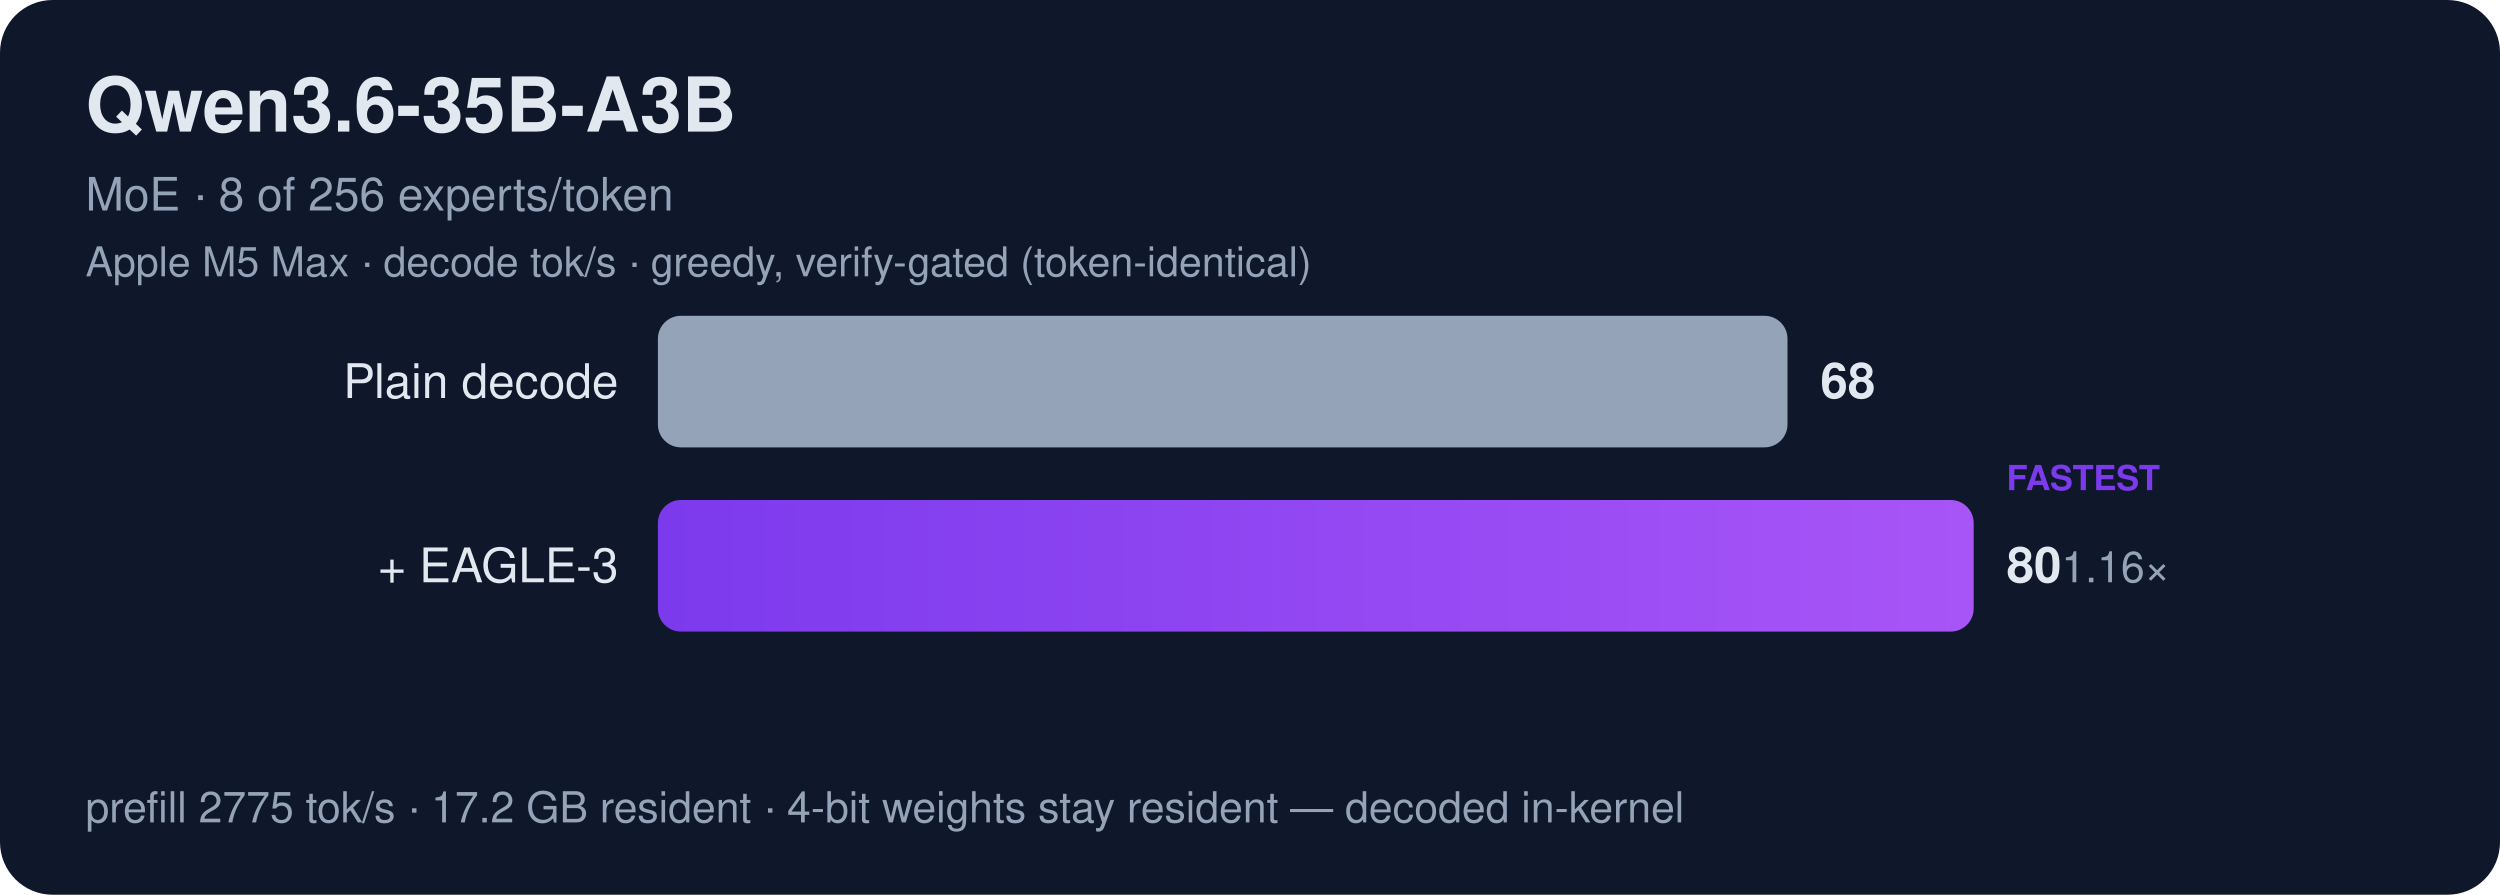
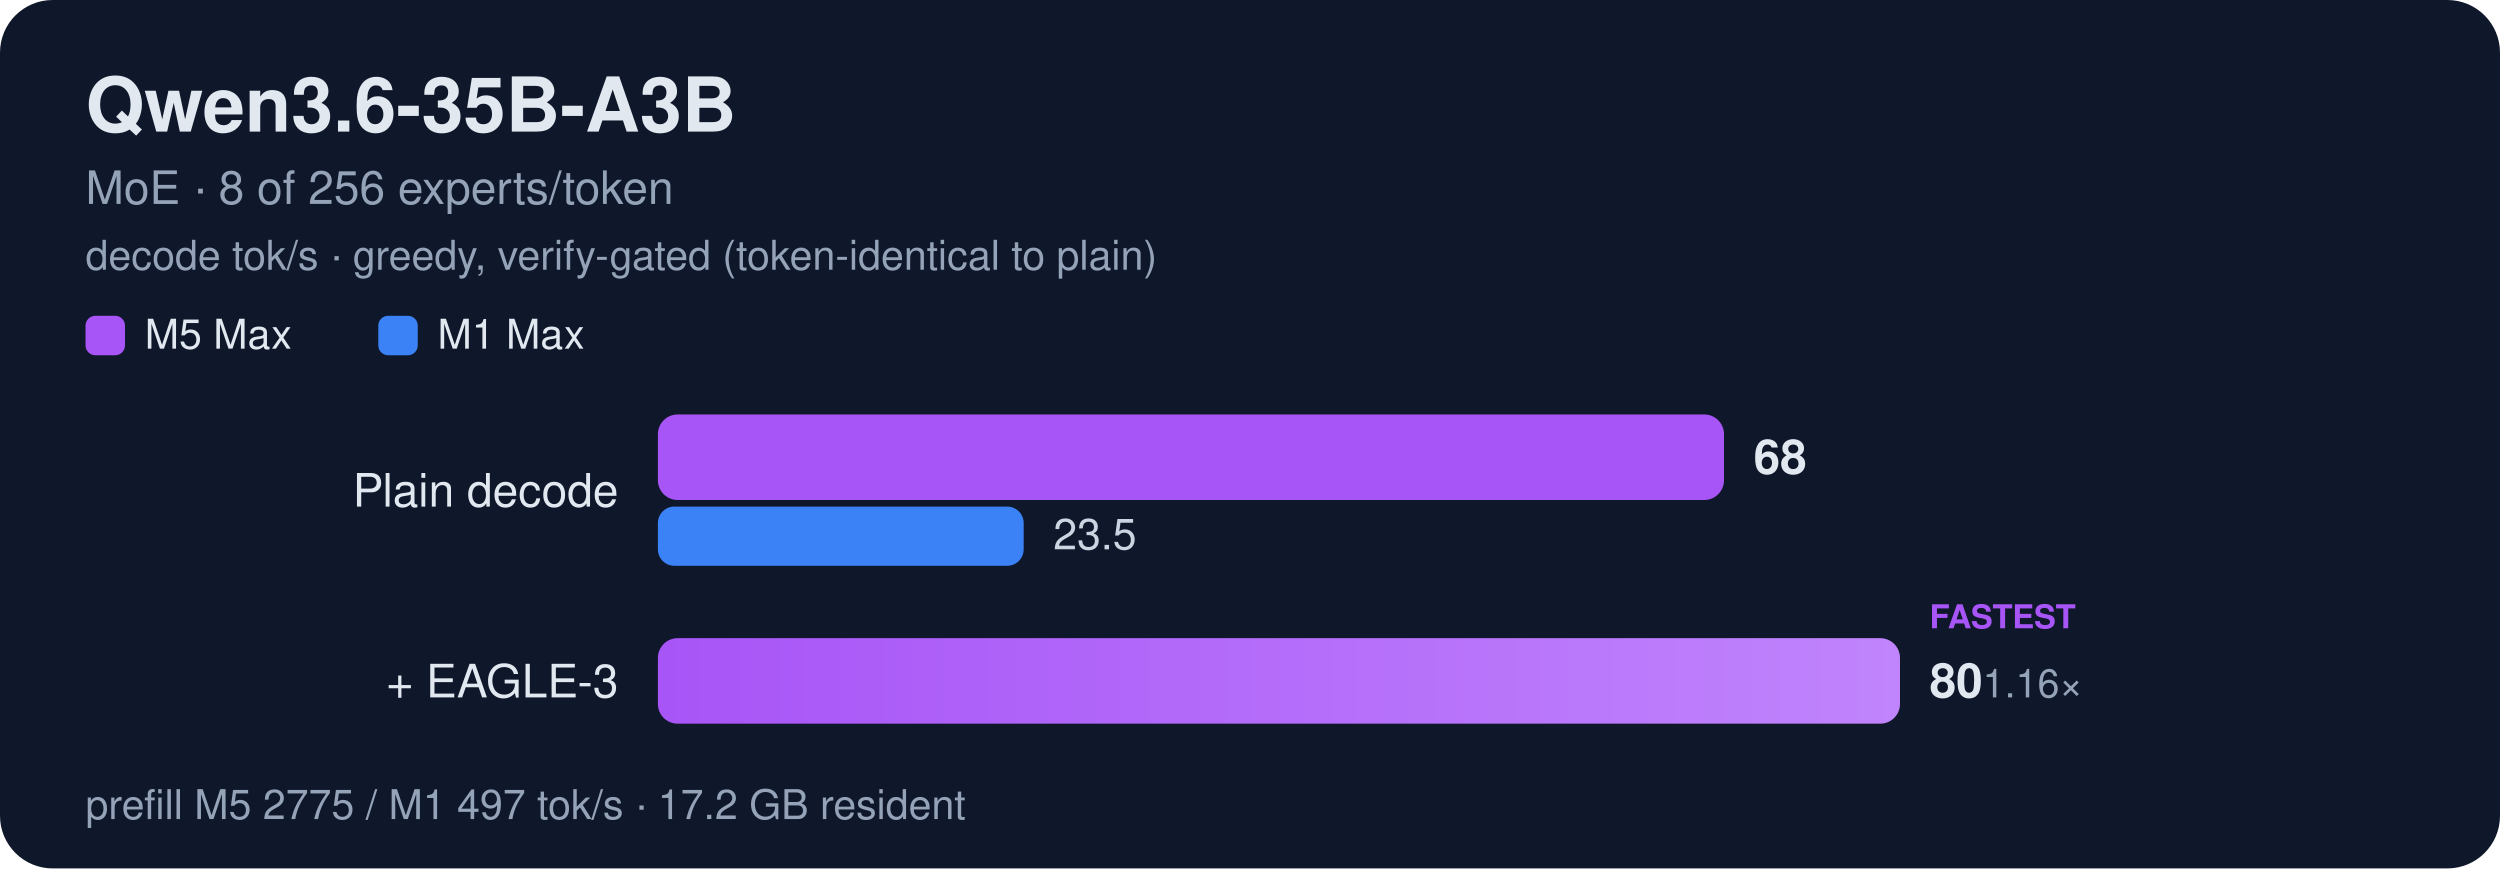
- <svg xmlns="http://www.w3.org/2000/svg" viewBox="0 0 760 272" font-family="-apple-system,BlinkMacSystemFont,Segoe UI,Helvetica,Arial,sans-serif">
+ <svg xmlns="http://www.w3.org/2000/svg" viewBox="0 0 760 264" font-family="-apple-system,BlinkMacSystemFont,Segoe UI,Helvetica,Arial,sans-serif">
  <defs>
    <linearGradient id="g" x1="0" y1="0" x2="1" y2="0">
-       <stop offset="0" stop-color="#7c3aed" />
-       <stop offset="1" stop-color="#a855f7" />
-     </linearGradient>
-     <linearGradient id="b" x1="0" y1="0" x2="1" y2="0">
-       <stop offset="0" stop-color="#6366f1" />
-       <stop offset="1" stop-color="#818cf8" />
+       <stop offset="0" stop-color="#a855f7" />
+       <stop offset="1" stop-color="#c084fc" />
    </linearGradient>
  </defs>
-   <rect x="0" y="0" width="760" height="272" rx="16" fill="#0f172a" />
+   <rect x="0" y="0" width="760" height="264" rx="16" fill="#0f172a" />
  <text x="26" y="40" fill="#e2e8f0" font-size="23" font-weight="700">Qwen3.6-35B-A3B</text>
-   <text x="26" y="64" fill="#94a3b8" font-size="14">MoE · 8 of 256 experts/token</text>
-   <text x="26" y="84" fill="#94a3b8" font-size="12.5">Apple M5 Max · decode tok/s · greedy, verify-gated (token-identical)</text>
-   <text x="188" y="121.0" fill="#e2e8f0" font-size="14.5" text-anchor="end">Plain decode</text>
-   <rect x="200" y="96" width="343.4" height="40" rx="7" fill="#94a3b8" />
-   <text x="553.4" y="121.0" fill="#e2e8f0" font-size="15" font-weight="600">68<tspan fill="#94a3b8" font-weight="500" font-size="13" />
+   <text x="26" y="62" fill="#94a3b8" font-size="14">MoE · 8 of 256 experts/token</text>
+   <text x="26" y="82" fill="#94a3b8" font-size="12.5">decode tok/s · greedy, verify-gated (token-identical to plain)</text>
+   <rect x="26" y="96" width="12" height="12" rx="3" fill="#a855f7" />
+   <text x="44" y="106" fill="#e2e8f0" font-size="12.5">M5 Max</text>
+   <rect x="115" y="96" width="12" height="12" rx="3" fill="#3b82f6" />
+   <text x="133" y="106" fill="#e2e8f0" font-size="12.5">M1 Max</text>
+   <text x="188" y="154" fill="#e2e8f0" font-size="14" text-anchor="end">Plain decode</text>
+   <rect x="200" y="126" width="324.1" height="26" rx="6" fill="#a855f7" />
+   <text x="533.1" y="144" fill="#e2e8f0" font-size="14.5" font-weight="600">68<tspan fill="#94a3b8" font-weight="400" font-size="12" />
  </text>
-   <text x="188" y="177.0" fill="#e2e8f0" font-size="14.5" text-anchor="end">+ EAGLE-3</text>
-   <rect x="200" y="152" width="400.0" height="40" rx="7" fill="url(#g)" />
-   <text x="610.0" y="177.0" fill="#e2e8f0" font-size="15" font-weight="700">80<tspan fill="#94a3b8" font-weight="500" font-size="13">  1.16×</tspan>
+   <rect x="200" y="154" width="111.2" height="18" rx="5" fill="#3b82f6" />
+   <text x="320.2" y="167" fill="#cbd5e1" font-size="13">23.5<tspan fill="#94a3b8" font-size="11" />
  </text>
-   <text x="610.0" y="149.0" fill="#7c3aed" font-size="10.5" font-weight="700">FASTEST</text>
-   <text x="26" y="250" fill="#94a3b8" font-size="13">prefill 2775 tok/s  ·  17.2 GB resident  ·  4-bit weights stay resident — decoded in-kernel</text>
+   <text x="188" y="212" fill="#e2e8f0" font-size="14" text-anchor="end">+ EAGLE-3</text>
+   <rect x="200" y="194" width="377.6" height="26" rx="6" fill="url(#g)" />
+   <text x="586.6" y="212" fill="#e2e8f0" font-size="14.5" font-weight="700">80<tspan fill="#94a3b8" font-weight="400" font-size="12">  1.16×</tspan>
+   </text>
+   <text x="586.6" y="191" fill="#a855f7" font-size="10" font-weight="700">FASTEST</text>
+   <text x="26" y="249" fill="#94a3b8" font-size="12.5">prefill M5 2775 / M1 497 tok/s  ·  17.2 GB resident</text>
</svg>
